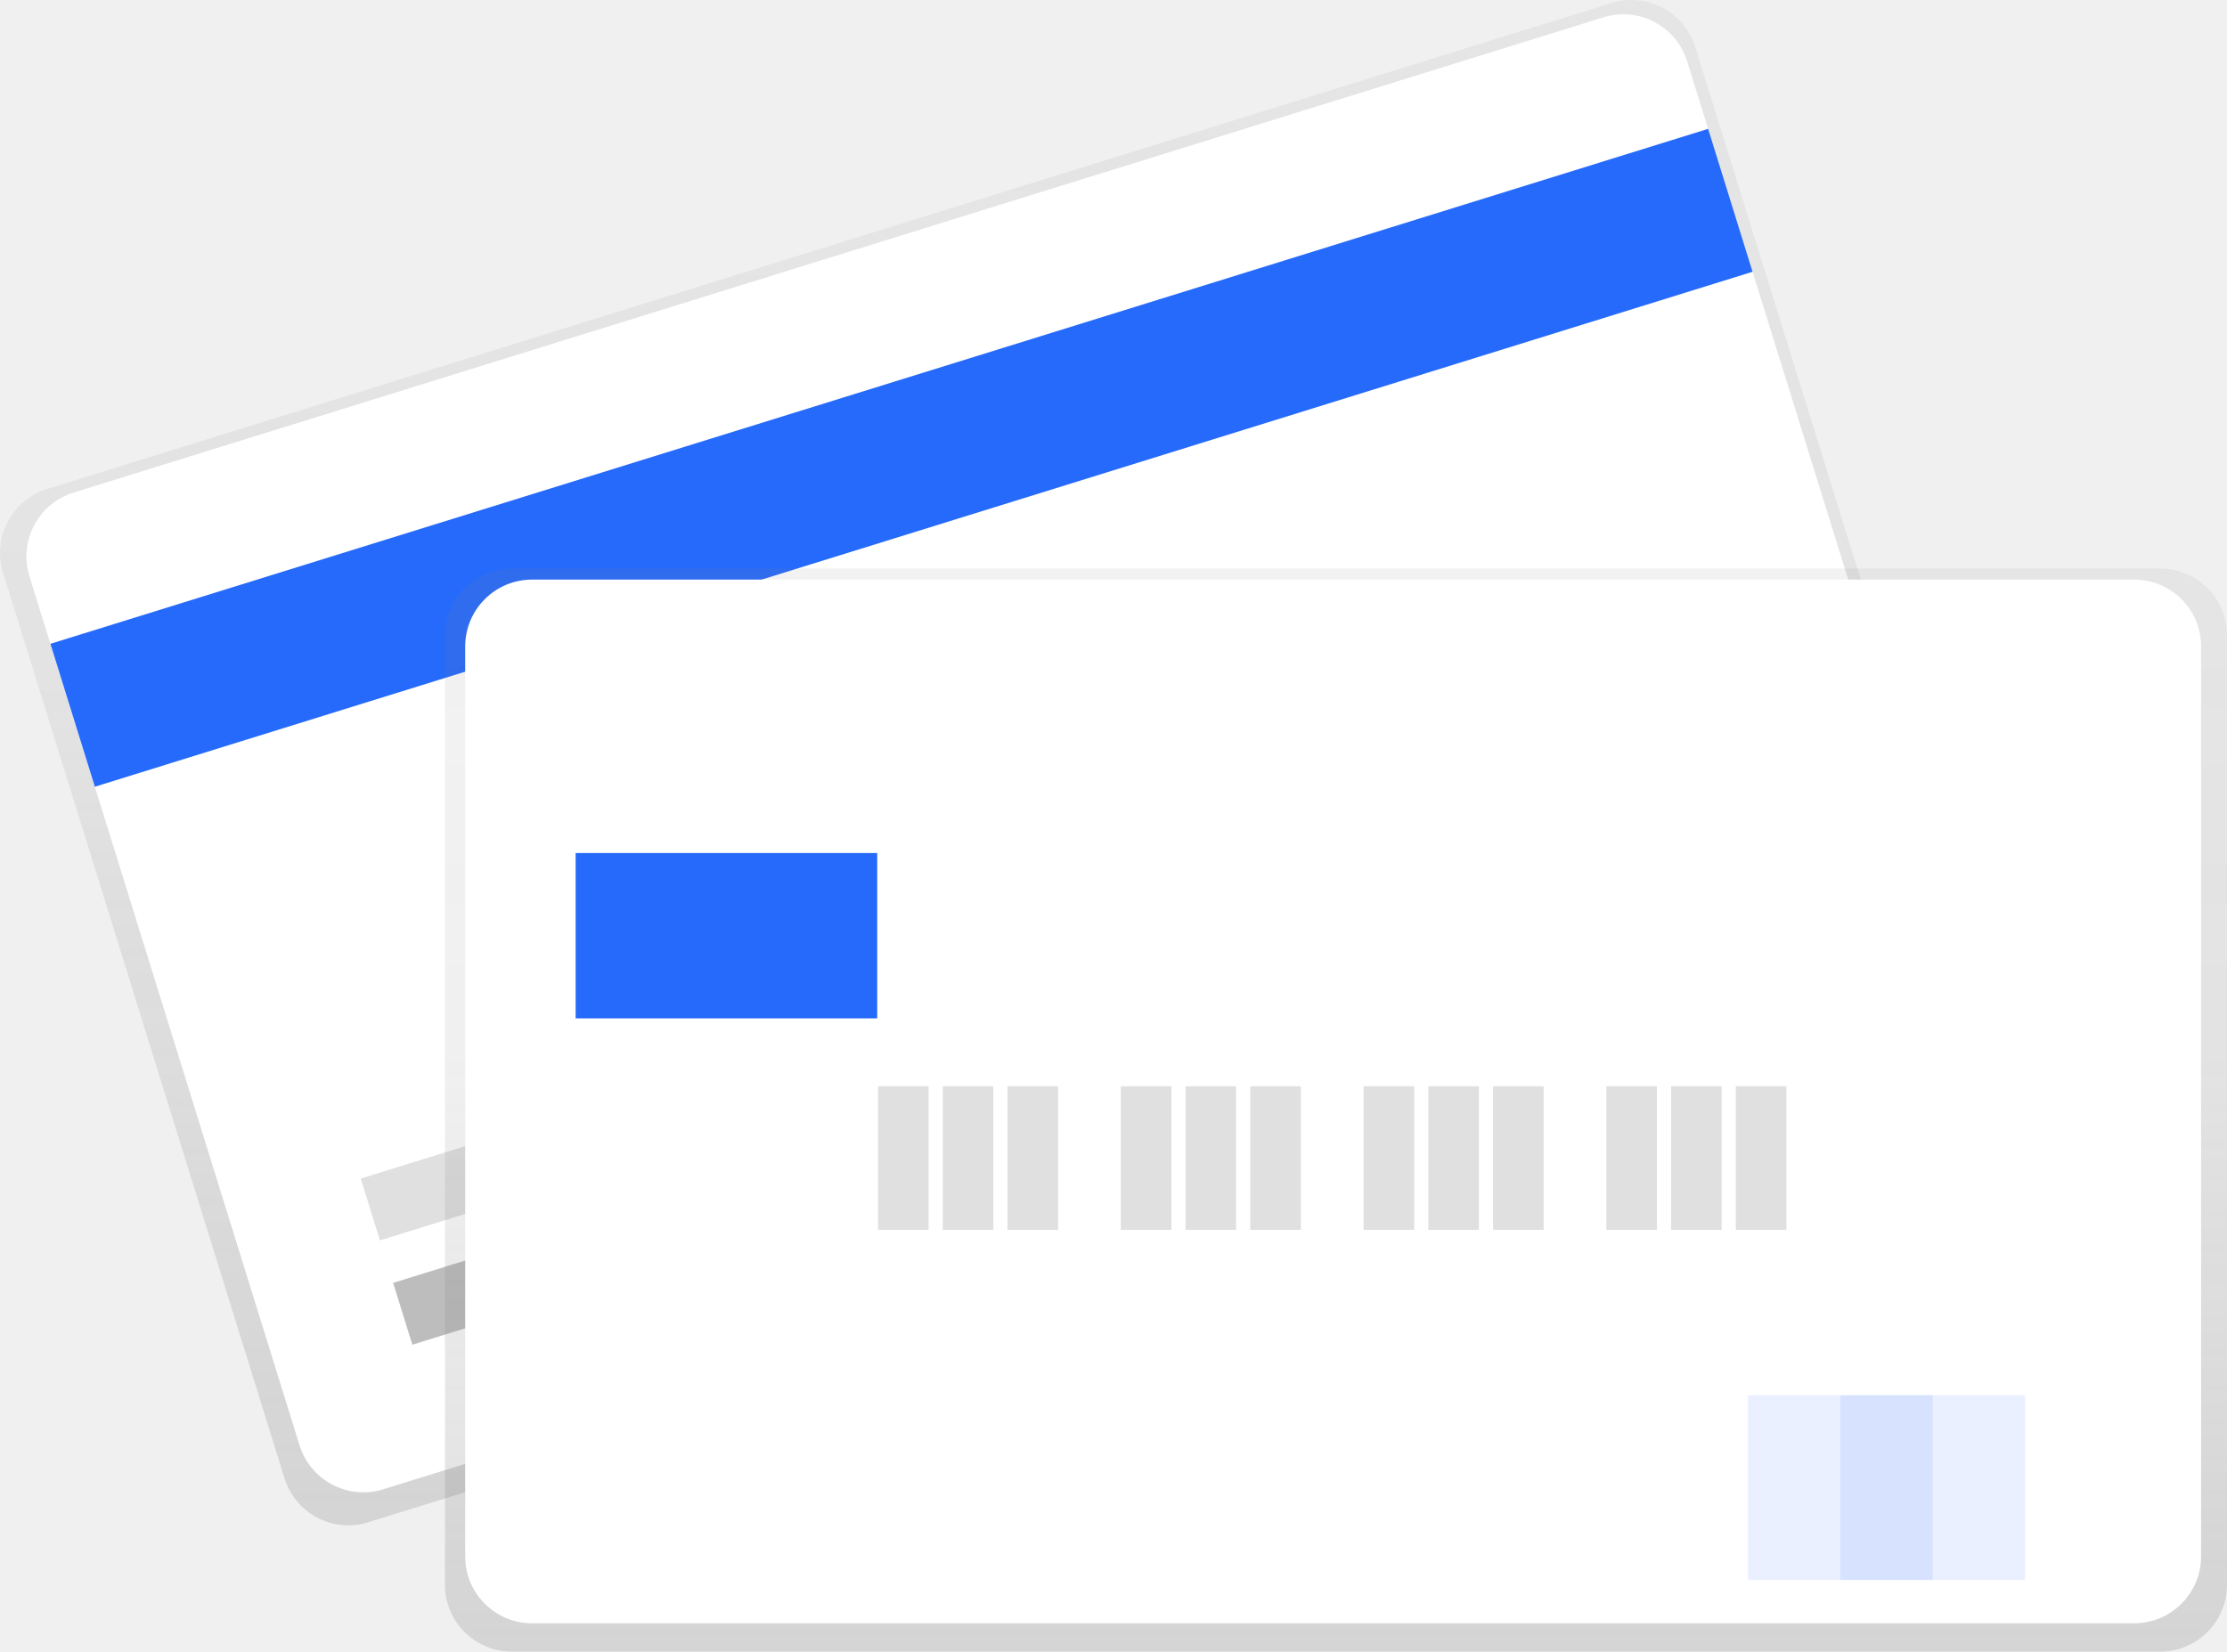
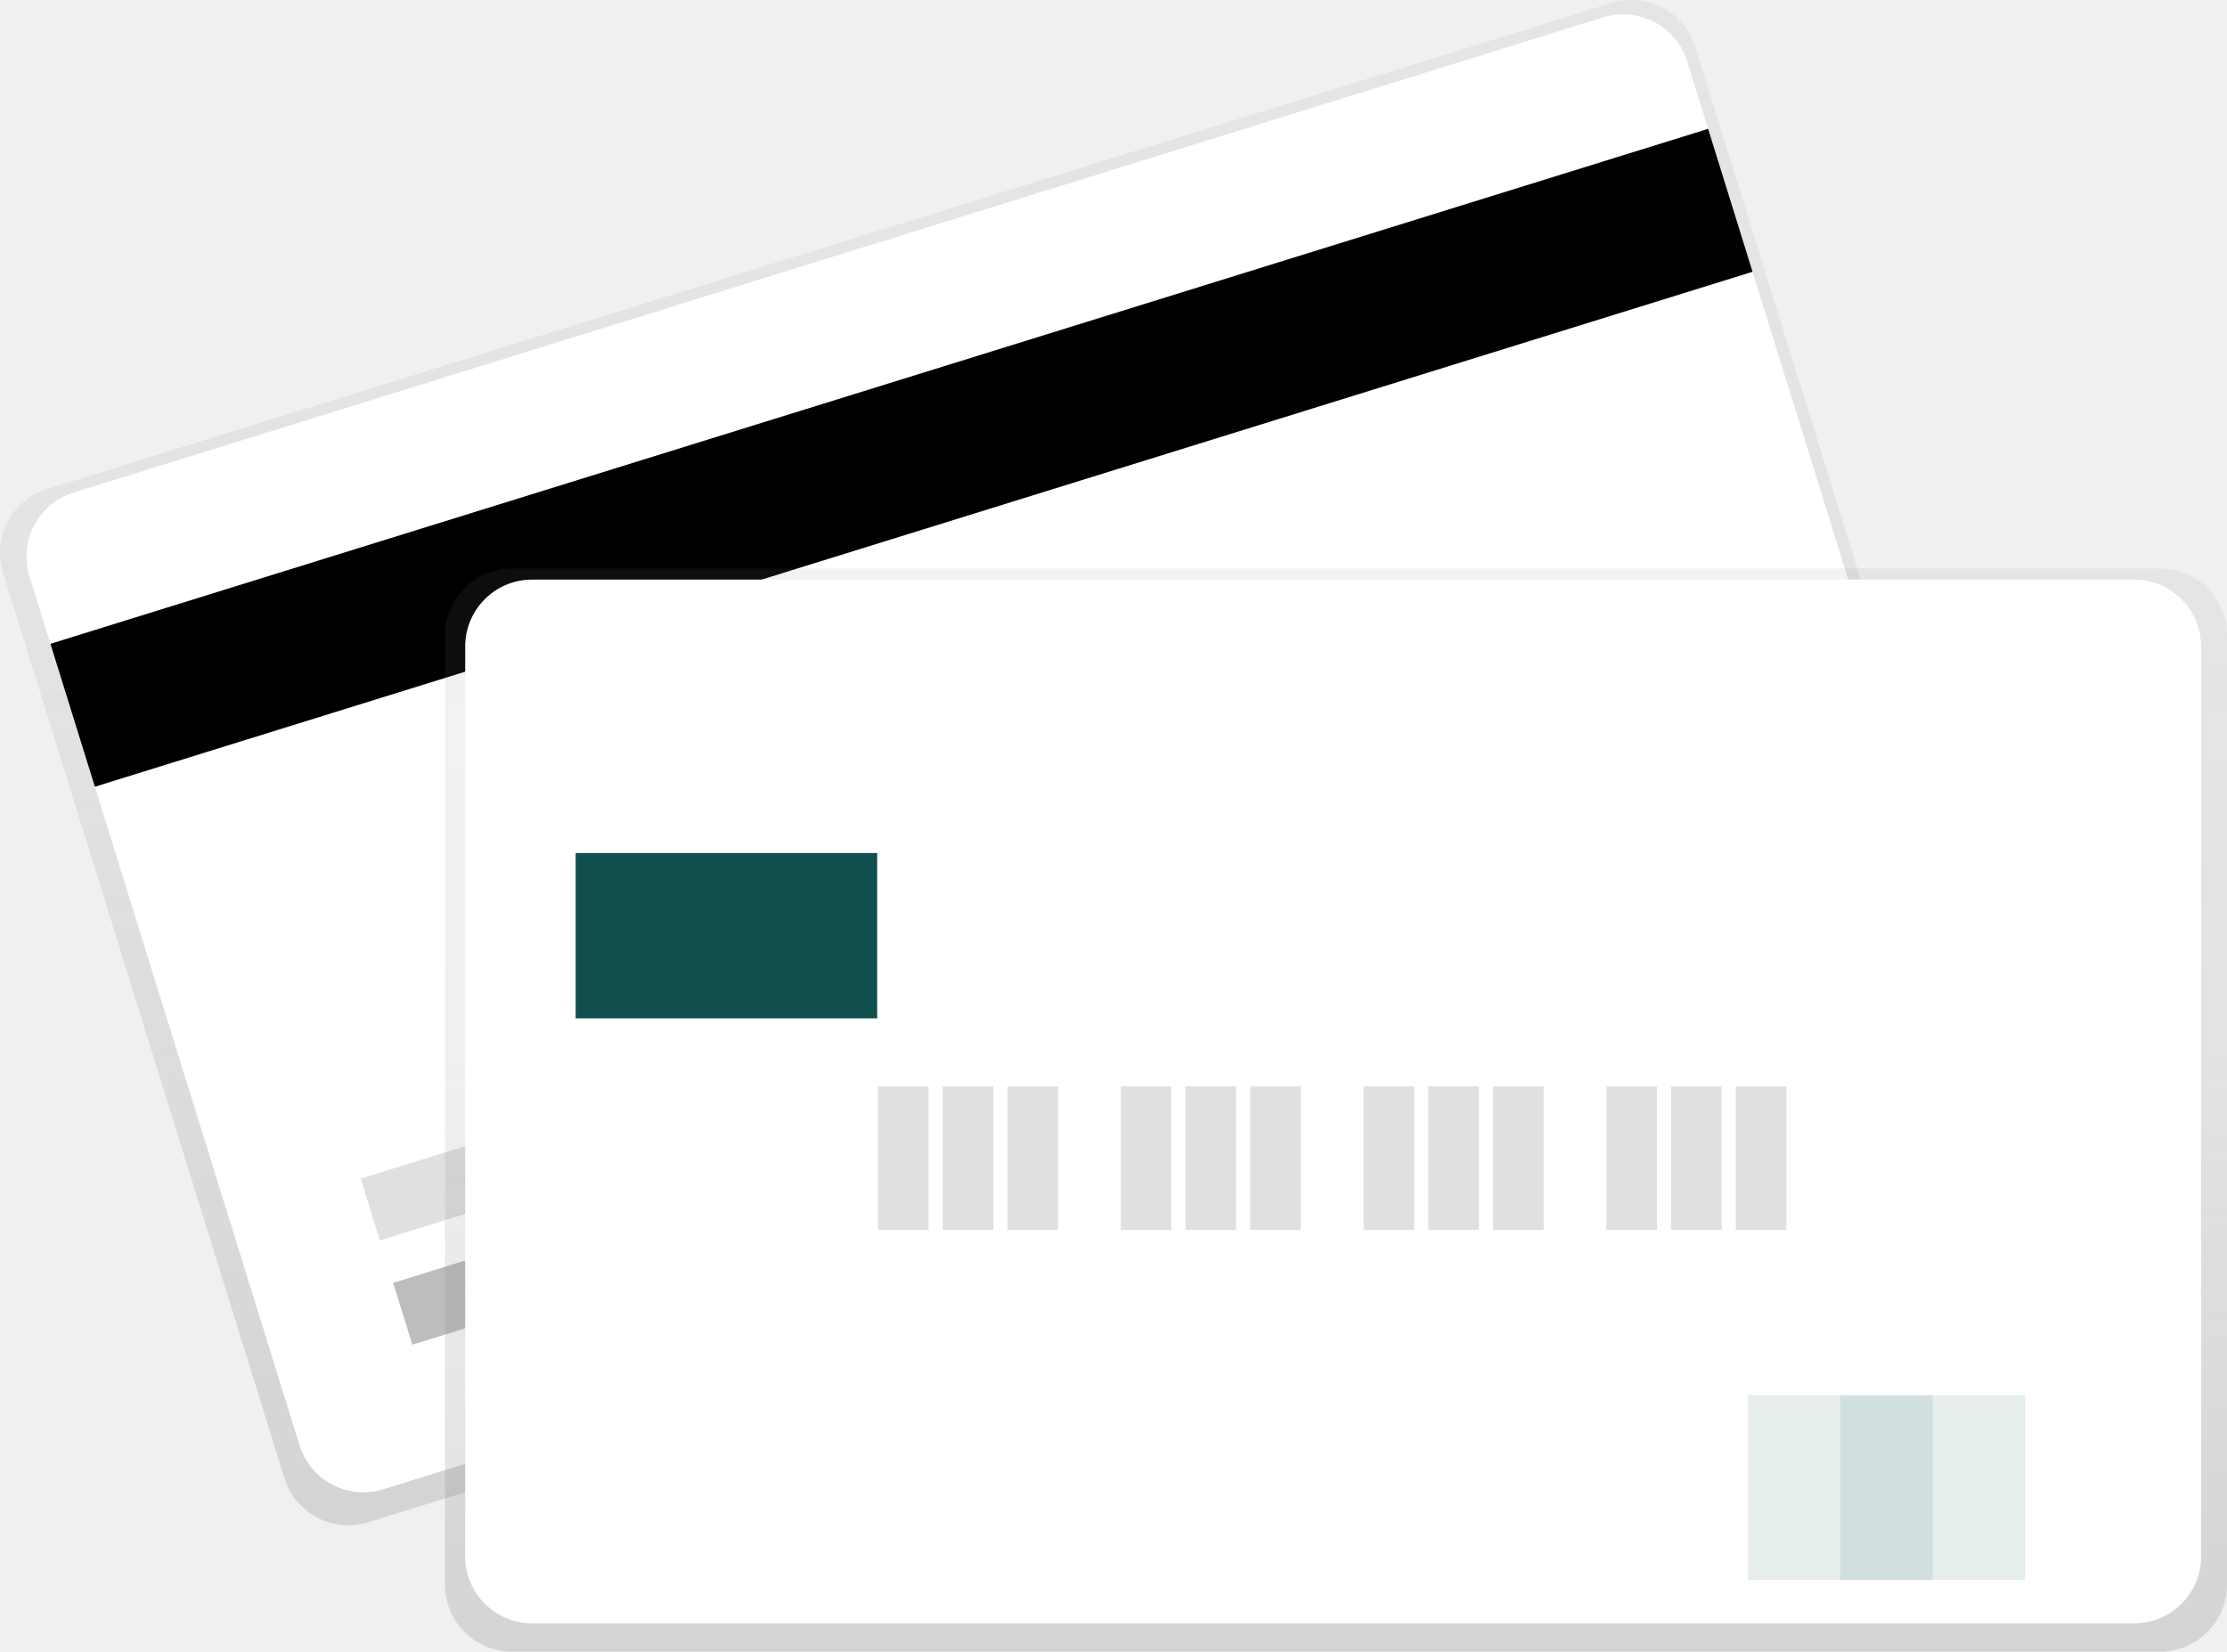
<svg xmlns="http://www.w3.org/2000/svg" xmlns:xlink="http://www.w3.org/1999/xlink" id="f1410098-b6ef-424e-beee-8c1519bc1d1f" data-name="Layer 1" width="915.688" height="679.276" viewBox="0 0 915.688 679.276">
  <defs>
    <linearGradient id="b5076013-d6c0-4649-8f63-d536232108ef" x1="549.234" y1="734.772" x2="549.234" y2="126.569" gradientTransform="matrix(0.97485, 0.30762, -0.30291, 0.99, 144.203, -171.2892)" gradientUnits="userSpaceOnUse">
      <stop offset="0" stop-color="gray" stop-opacity="0.25" />
      <stop offset="0.535" stop-color="gray" stop-opacity="0.12" />
      <stop offset="1" stop-color="gray" stop-opacity="0.1" />
    </linearGradient>
    <linearGradient id="be72c466-93ff-4e9c-a64c-30b94918ee69" x1="549.323" y1="679.276" x2="549.323" y2="233.836" gradientTransform="matrix(1, 0, 0, 1, 0, 0)" xlink:href="#b5076013-d6c0-4649-8f63-d536232108ef" />
  </defs>
  <rect x="184.857" y="201.53" width="728.622" height="445.002" rx="27.5" transform="translate(-243.2458 71.69262) rotate(-17.2615)" fill="url(#b5076013-d6c0-4649-8f63-d536232108ef)" />
  <rect x="193.72" y="205.56" width="713.756" height="429.252" rx="27.5" transform="translate(-242.0406 71.94381) rotate(-17.2615)" fill="#fff" />
-   <rect x="155.952" y="267.861" width="713.756" height="61.559" transform="translate(-207.6751 55.26252) rotate(-17.2615)" fill="#266afb" />
+   <rect x="155.952" y="267.861" width="713.756" height="61.559" transform="translate(-207.6751 55.26252) rotate(-17.2615)" fill="black" />
  <rect x="303.669" y="610.488" width="181.351" height="26.62" transform="translate(-309.4966 34.74867) rotate(-17.2615)" fill="#bdbdbd" />
  <rect x="287.342" y="547.841" width="314.452" height="26.62" transform="translate(-288.6453 46.83008) rotate(-17.2615)" fill="#e0e0e0" />
  <rect x="182.958" y="233.836" width="732.73" height="445.44" rx="27.5" fill="url(#be72c466-93ff-4e9c-a64c-30b94918ee69)" />
  <rect x="191.277" y="238.378" width="713.756" height="429.252" rx="27.5" fill="#fff" />
  <rect x="361.013" y="446.76" width="20.797" height="59.064" fill="#e0e0e0" />
  <rect x="387.633" y="446.76" width="20.797" height="59.064" fill="#e0e0e0" />
  <rect x="414.253" y="446.76" width="20.797" height="59.064" fill="#e0e0e0" />
  <rect x="460.839" y="446.76" width="20.797" height="59.064" fill="#e0e0e0" />
  <rect x="487.459" y="446.76" width="20.797" height="59.064" fill="#e0e0e0" />
  <rect x="514.079" y="446.76" width="20.797" height="59.064" fill="#e0e0e0" />
  <rect x="560.665" y="446.76" width="20.797" height="59.064" fill="#e0e0e0" />
  <rect x="587.285" y="446.76" width="20.797" height="59.064" fill="#e0e0e0" />
  <rect x="613.905" y="446.76" width="20.797" height="59.064" fill="#e0e0e0" />
  <rect x="660.491" y="446.76" width="20.797" height="59.064" fill="#e0e0e0" />
  <rect x="687.111" y="446.76" width="20.797" height="59.064" fill="#e0e0e0" />
  <rect x="713.731" y="446.76" width="20.797" height="59.064" fill="#e0e0e0" />
-   <rect x="236.688" y="350.836" width="124" height="68" fill="#266afb" />
-   <rect x="718.688" y="573.836" width="76" height="76" fill="#266afb" opacity="0.1" />
-   <rect x="756.688" y="573.836" width="76" height="76" fill="#266afb" opacity="0.1" />
+   <rect x="236.688" y="350.836" width="124" height="68" fill="#0F4F4E" />
+   <rect x="718.688" y="573.836" width="76" height="76" fill="#0F4F4E" opacity="0.1" />
+   <rect x="756.688" y="573.836" width="76" height="76" fill="#0F4F4E" opacity="0.1" />
</svg>
